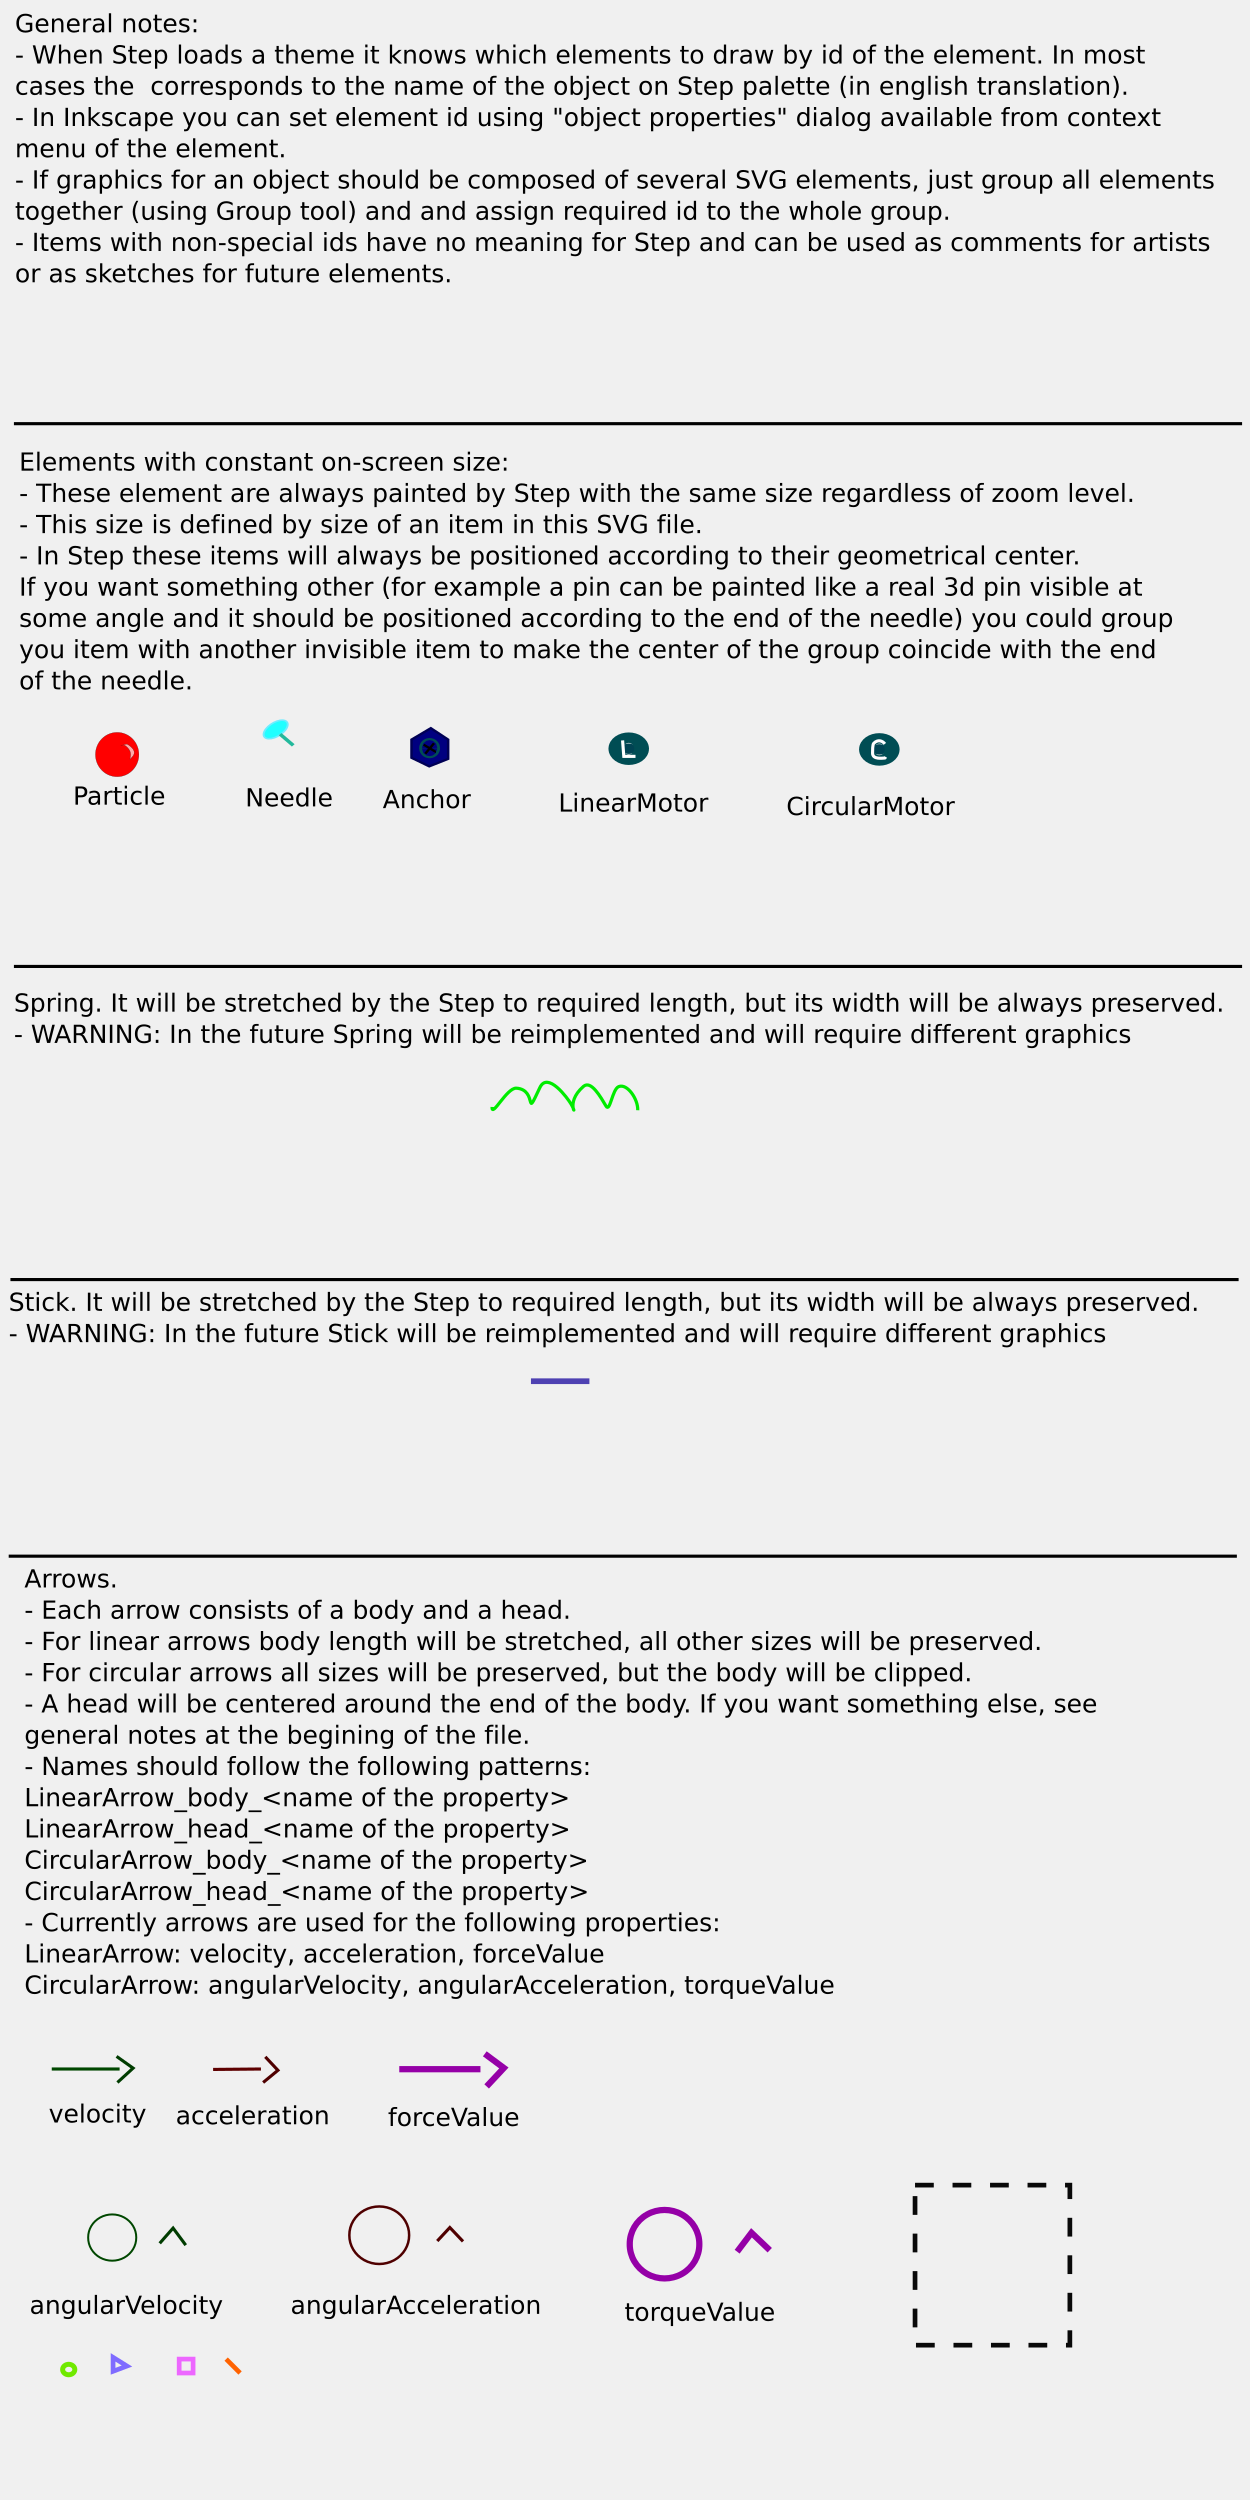
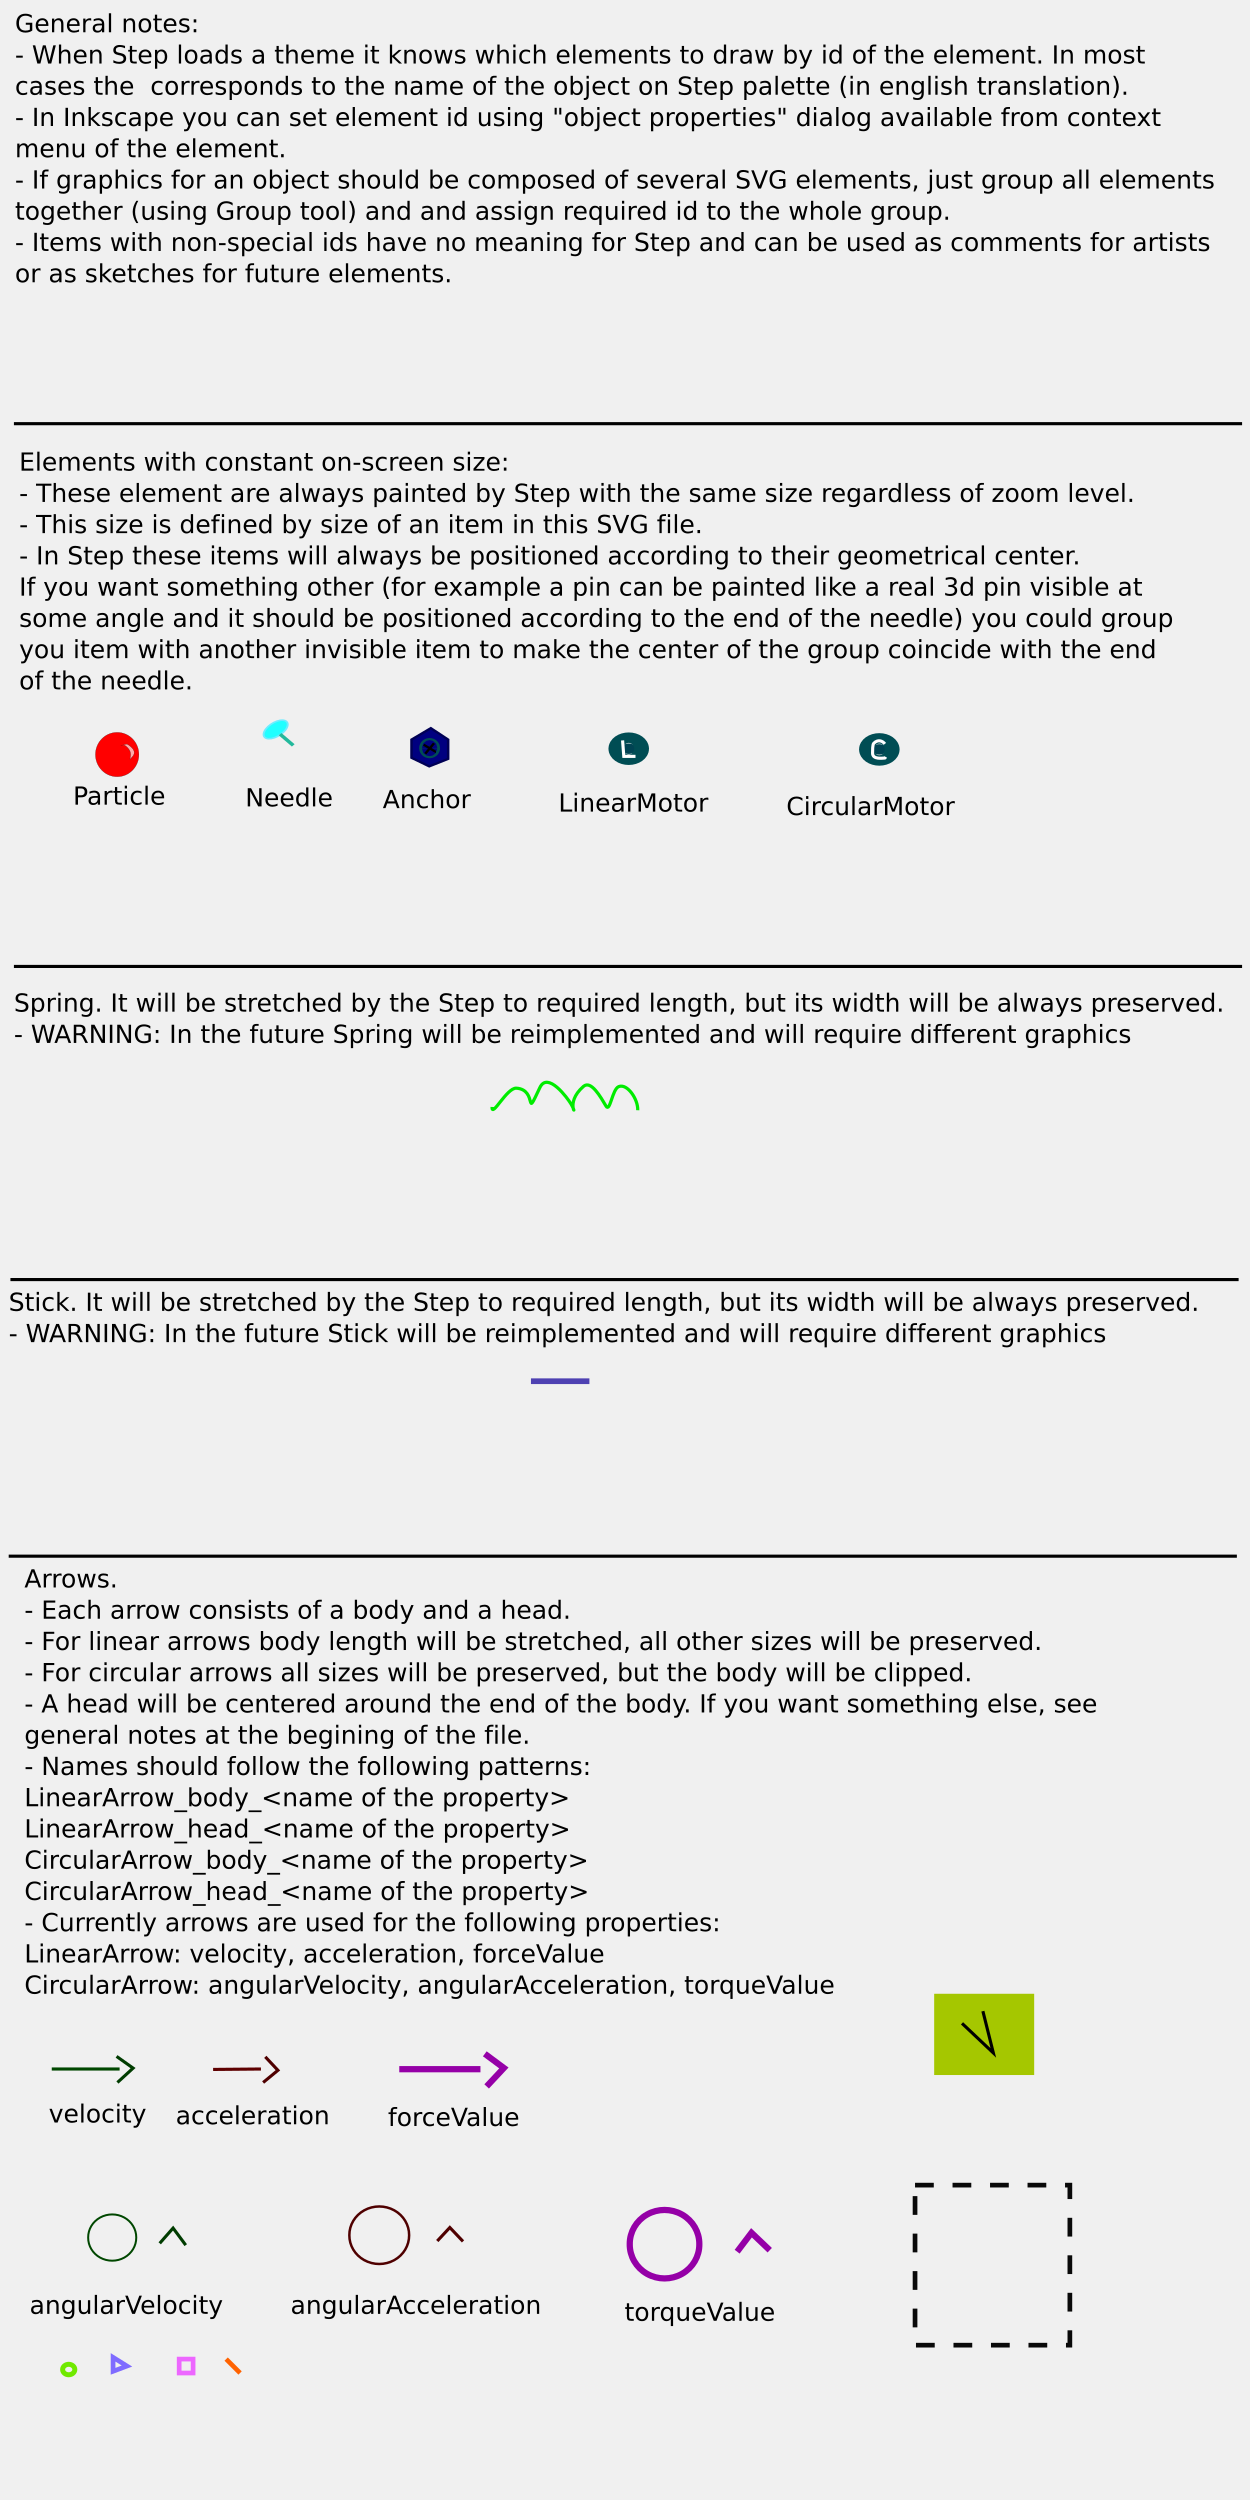
<svg xmlns="http://www.w3.org/2000/svg" width="400" height="800" id="svg2" version="1.0">
  <defs id="defs4">
    </defs>
  <g id="layer1" transform="translate(-250.9286,-426.1479)">
    <path style="fill:none;fill-opacity:1;fill-rule:evenodd;stroke:#00ec00;stroke-width:1.032;stroke-linecap:butt;stroke-linejoin:miter;stroke-miterlimit:4;stroke-dasharray:none;stroke-opacity:1" d="M 408.389,780.371 C 408.226,784.093 413.094,774.166 416.16,774.364 C 423.231,774.82 418.521,785.207 423.676,774.198 C 426.187,768.835 432.565,777.579 433.638,779.396 C 436.525,784.287 431.211,779.383 437.637,773.797 C 440.052,771.697 443.138,777.189 444.868,780.12 C 446.137,782.27 446.832,774.723 448.896,773.872 C 451.647,772.738 455.155,777.903 455,781.425" id="Spring" />
    <path style="fill:none;fill-rule:evenodd;stroke:#4e41b2;stroke-width:1.825;stroke-linecap:butt;stroke-linejoin:miter;stroke-miterlimit:4;stroke-dasharray:none;stroke-opacity:1" d="M 420.833,868.137 L 439.539,868.137" id="Stick" />
    <path style="fill:none;fill-rule:evenodd;stroke:#004700;stroke-width:1px;stroke-linecap:butt;stroke-linejoin:miter;stroke-opacity:1" d="M 267.49,1088.231 L 289.2,1088.231" id="LinearArrow_body_velocity" />
    <path style="fill:none;fill-rule:evenodd;stroke:#003c00;stroke-width:1px;stroke-linecap:butt;stroke-linejoin:miter;stroke-opacity:1" d="M 288.226,1084.195 L 293.514,1087.953 L 288.504,1092.545" id="LinearArrow_head_velocity" />
    <path style="fill:none;fill-rule:evenodd;stroke:#5e0000;stroke-width:1px;stroke-linecap:butt;stroke-linejoin:miter;stroke-opacity:1" d="M 319.122,1088.37 L 334.43,1088.231" id="LinearArrow_body_acceleration" />
    <path style="fill:none;fill-rule:evenodd;stroke:#4f0000;stroke-width:1px;stroke-linecap:butt;stroke-linejoin:miter;stroke-opacity:1" d="M 335.822,1084.334 L 339.858,1088.649 L 335.126,1092.545" id="LinearArrow_head_acceleration" />
    <path style="fill:none;fill-rule:evenodd;stroke:#9500a7;stroke-width:2;stroke-linecap:butt;stroke-linejoin:miter;stroke-miterlimit:4;stroke-dasharray:none;stroke-opacity:1" d="M 378.694,1088.29 L 404.674,1088.29" id="LinearArrow_body_forceValue" />
    <path style="fill:none;fill-rule:evenodd;stroke:#9500a7;stroke-width:2;stroke-linecap:butt;stroke-linejoin:miter;stroke-miterlimit:4;stroke-dasharray:none;stroke-opacity:1" d="M 406.063,1083.37 L 412.165,1087.897 L 406.654,1093.801" id="LinearArrow_head_forceValue" />
    <text xml:space="preserve" style="font-size:8px;font-style:normal;font-weight:normal;fill:#000000;fill-opacity:1;stroke:none;stroke-width:1px;stroke-linecap:butt;stroke-linejoin:miter;stroke-opacity:1;font-family:Bitstream Vera Sans" x="255.712" y="436.473" id="text_GeneralNotes">
      <tspan id="tspan2418" x="255.712" y="436.473">General notes:</tspan>
      <tspan x="255.712" y="446.473" id="tspan2514">- When Step loads a theme it knows which elements to draw by id of the element. In most</tspan>
      <tspan x="255.712" y="456.473" id="tspan2516">cases the  corresponds to the name of the object on Step palette (in english translation).</tspan>
      <tspan x="255.712" y="466.473" id="tspan2518">- In Inkscape you can set element id using "object properties" dialog available from context</tspan>
      <tspan x="255.712" y="476.473" id="tspan2534">menu of the element.</tspan>
      <tspan x="255.712" y="486.473" id="tspan2430">- If graphics for an object should be composed of several SVG elements, just group all elements</tspan>
      <tspan x="255.712" y="496.473" id="tspan2432">together (using Group tool) and and assign required id to the whole group.</tspan>
      <tspan x="255.712" y="506.473" id="tspan2482">- Items with non-special ids have no meaning for Step and can be used as comments for artists</tspan>
      <tspan x="255.712" y="516.473" id="tspan3524">or as sketches for future elements.</tspan>
    </text>
    <path style="fill:none;fill-rule:evenodd;stroke:#000000;stroke-width:1px;stroke-linecap:butt;stroke-linejoin:miter;stroke-opacity:1" d="M 255.382,561.726 L 648.396,561.726" id="path2484" />
    <g id="Particle" transform="matrix(5.7948835e-2,0,0,6.131656e-2,266.9,634.3463)">
      <path d="M 491.429,542.362 A 120,115.714 0 1 1 251.429,542.362 A 120,115.714 0 1 1 491.429,542.362 z" id="path2393" style="fill:#ff0000;fill-rule:evenodd;stroke:#000000;stroke-width:1px;stroke-linecap:butt;stroke-linejoin:miter;stroke-opacity:1" />
      <path id="path2395" d="M 408.571,492.362 C 412.832,492.649 445.714,512.753 445.714,540.934 C 445.714,566.945 432.131,577.374 454.286,555.219 C 475.164,534.341 464.449,515.922 445.714,500.934 C 419.297,479.8 425.119,489.604 391.429,495.219" style="fill:#ffaaaa;fill-rule:evenodd;stroke:#000000;stroke-width:1px;stroke-linecap:butt;stroke-linejoin:miter;stroke-opacity:1" />
    </g>
    <g id="Pin" transform="matrix(1.015705,0,0,0.9453629,-224.3014,-108.3183)">
      <g transform="matrix(0.1212065,0,0,0.1109752,493.8406,722.1799)" id="pinpart" pinpart="">
        <path style="fill:#20ffff;fill-opacity:1;stroke:#6fecff;stroke-width:5;stroke-miterlimit:4;stroke-dasharray:none;stroke-opacity:1" id="path2394" d="M 288.571,385.714 A 37.143,20 0 1 1 214.286,385.714 A 37.143,20 0 1 1 288.571,385.714 z" transform="matrix(0.769584,-0.6385456,0.6385456,0.769584,62.56557,675.5712)" />
        <path transform="translate(250.9286,426.1479)" id="path2398" d="M 262.857,400 L 297.143,434.286" style="fill:#00ffff;fill-opacity:1;fill-rule:evenodd;stroke:#23b99c;stroke-width:10;stroke-linecap:butt;stroke-linejoin:miter;stroke-miterlimit:4;stroke-dasharray:none;stroke-opacity:1" />
      </g>
      <rect y="821.711" x="565.215" height="6.347" width="5.736" id="rect2416" style="fill:none;fill-opacity:1;stroke:none;stroke-width:8.238;stroke-miterlimit:4;stroke-dasharray:none;stroke-opacity:1" />
    </g>
    <g id="Anchor" transform="matrix(0.7992117,0,0,0.7250234,78.9668,324.4296)">
      <path transform="translate(250.9286,426.1479)" id="path3217" d="M 128.993,40.567 L 128.993,48.62 L 136.098,52.409 L 143.676,49.093 L 143.676,40.567 L 136.729,35.515 L 128.993,40.567 z" style="fill:#000080;fill-rule:evenodd;stroke:#000054;stroke-width:1px;stroke-linecap:butt;stroke-linejoin:miter;stroke-opacity:1" />
      <path transform="matrix(0.7350589,0,0,0.8022186,287.3188,434.6645)" d="M 136.568,44.666 A 0.715,0.556 0 1 1 135.139,44.666 A 0.715,0.556 0 1 1 136.568,44.666 z" id="path3221" style="fill:#004353;fill-opacity:1;stroke:#004d54;stroke-width:10;stroke-miterlimit:4;stroke-dasharray:none;stroke-opacity:1" />
      <path transform="translate(250.9286,426.1479)" id="path3223" d="M 133.869,42.84 C 138.633,46.016 138.791,46.016 138.791,46.016" style="fill:none;fill-rule:evenodd;stroke:#000000;stroke-width:1px;stroke-linecap:butt;stroke-linejoin:miter;stroke-opacity:1" />
      <path transform="translate(250.9286,426.1479)" id="path3225" d="M 137.997,42.205 C 134.504,46.81 134.504,46.81 134.504,46.81" style="fill:none;fill-rule:evenodd;stroke:#000000;stroke-width:1px;stroke-linecap:butt;stroke-linejoin:miter;stroke-opacity:1" />
    </g>
    <g id="LinearMotor" transform="translate(47.87429,197.6206)">
      <path transform="matrix(0.8265071,0,0,0.7070294,273.7056,439.208)" d="M 160.798,40.883 A 2.854,2.362 0 1 1 155.09,40.883 A 2.854,2.362 0 1 1 160.798,40.883 z" id="path2403" style="fill:#004353;fill-opacity:1;stroke:#004d54;stroke-width:10;stroke-miterlimit:4;stroke-dasharray:none;stroke-opacity:1" />
      <path transform="translate(250.9286,426.1479)" id="path2405" d="M 151.351,39.309 L 151.745,44.426 L 155.484,44.426" style="fill:none;fill-opacity:1;fill-rule:evenodd;stroke:#ffffff;stroke-width:1px;stroke-linecap:butt;stroke-linejoin:miter;stroke-opacity:1" />
    </g>
    <g id="CircularMotor" transform="translate(111.3355,198.734)">
      <path transform="matrix(0.8265071,0,0,0.7070294,290.4349,438.3223)" d="M 160.798,40.883 A 2.854,2.362 0 1 1 155.09,40.883 A 2.854,2.362 0 1 1 160.798,40.883 z" id="path2408" style="fill:#004353;fill-opacity:1;stroke:#004d54;stroke-width:10;stroke-miterlimit:4;stroke-dasharray:none;stroke-opacity:1" />
      <path id="path2416" d="M 422.748,465.457 C 421.959,464.444 420.536,463.93 419.206,465.26 C 418.793,465.673 418.812,467.699 418.812,468.409 C 418.812,470.585 422.071,469.983 422.748,469.983 C 422.895,469.983 422.88,469.721 422.945,469.59" style="fill:none;fill-opacity:1;fill-rule:evenodd;stroke:#fffdff;stroke-width:1px;stroke-linecap:butt;stroke-linejoin:miter;stroke-opacity:1" />
    </g>
    <text xml:space="preserve" style="font-size:8px;font-style:normal;font-weight:normal;fill:#000000;fill-opacity:1;stroke:none;stroke-width:1px;stroke-linecap:butt;stroke-linejoin:miter;stroke-opacity:1;font-family:Bitstream Vera Sans" x="257.052" y="576.756" id="text2434">
      <tspan id="tspan2436" x="257.052" y="576.756">Elements with constant on-screen size:</tspan>
      <tspan x="257.052" y="586.756" id="tspan2438">- These element are always painted by Step with the same size regardless of zoom level.</tspan>
      <tspan x="257.052" y="596.756" id="tspan2458">- This size is defined by size of an item in this SVG file.</tspan>
      <tspan x="257.052" y="606.756" id="tspan2464">- In Step these items will always be positioned according to their geometrical center.</tspan>
      <tspan x="257.052" y="616.756" id="tspan2466">If you want something other (for example a pin can be painted like a real 3d pin visible at</tspan>
      <tspan x="257.052" y="626.756" id="tspan2468">some angle and it should be positioned according to the end of the needle) you could group</tspan>
      <tspan x="257.052" y="636.756" id="tspan2478">you item with another invisible item to make the center of the group coincide with the end</tspan>
      <tspan x="257.052" y="646.756" id="tspan2480">of the needle.</tspan>
      <tspan x="257.052" y="656.756" id="tspan2460" />
      <tspan x="257.052" y="666.756" id="tspan2456" />
    </text>
    <text xml:space="preserve" style="font-size:8px;font-style:normal;font-weight:normal;fill:#000000;fill-opacity:1;stroke:none;stroke-width:1px;stroke-linecap:butt;stroke-linejoin:miter;stroke-opacity:1;font-family:Bitstream Vera Sans" x="274.309" y="683.638" id="text2486">
      <tspan id="tspan2488" x="274.309" y="683.638">Particle</tspan>
    </text>
    <text xml:space="preserve" style="font-size:8px;font-style:normal;font-weight:normal;fill:#000000;fill-opacity:1;stroke:none;stroke-width:1px;stroke-linecap:butt;stroke-linejoin:miter;stroke-opacity:1;font-family:Bitstream Vera Sans" x="329.42" y="684.195" id="text2490">
      <tspan id="tspan2492" x="329.42" y="684.195">Needle</tspan>
    </text>
    <text xml:space="preserve" style="font-size:8px;font-style:normal;font-weight:normal;fill:#000000;fill-opacity:1;stroke:none;stroke-width:1px;stroke-linecap:butt;stroke-linejoin:miter;stroke-opacity:1;font-family:Bitstream Vera Sans" x="373.398" y="684.752" id="text2494">
      <tspan x="373.398" y="684.752" id="tspan2498">Anchor</tspan>
    </text>
    <text xml:space="preserve" style="font-size:8px;font-style:normal;font-weight:normal;fill:#000000;fill-opacity:1;stroke:none;stroke-width:1px;stroke-linecap:butt;stroke-linejoin:miter;stroke-opacity:1;font-family:Bitstream Vera Sans" x="429.622" y="685.865" id="text2502">
      <tspan id="tspan2504" x="429.622" y="685.865">LinearMotor</tspan>
    </text>
    <text xml:space="preserve" style="font-size:8px;font-style:normal;font-weight:normal;fill:#000000;fill-opacity:1;stroke:none;stroke-width:1px;stroke-linecap:butt;stroke-linejoin:miter;stroke-opacity:1;font-family:Bitstream Vera Sans" x="502.547" y="686.978" id="text2506">
      <tspan id="tspan2508" x="502.547" y="686.978">CircularMotor</tspan>
    </text>
    <path id="path2512" d="M 255.382,735.409 L 648.396,735.409" style="fill:none;fill-rule:evenodd;stroke:#000000;stroke-width:1px;stroke-linecap:butt;stroke-linejoin:miter;stroke-opacity:1" />
    <path style="fill:none;fill-opacity:1;stroke:#9500a7;stroke-width:2;stroke-miterlimit:4;stroke-dasharray:none;stroke-opacity:1" id="CircularArrow_body_torqueValue" d="M 216.548,348.507 A 11.134,10.855 0 1 1 194.281,348.507 A 11.134,10.855 0 1 1 216.548,348.507 z" transform="translate(258.1654,795.7819)" />
    <path id="CircularArrow_head_torqueValue" d="M 486.81,1146.69 L 491.404,1140.639 L 497.247,1146.214" style="fill:none;fill-rule:evenodd;stroke:#9500a7;stroke-width:2;stroke-linecap:butt;stroke-linejoin:miter;stroke-miterlimit:4;stroke-dasharray:none;stroke-opacity:1" />
    <text xml:space="preserve" style="font-size:8px;font-style:normal;font-weight:normal;fill:#000000;fill-opacity:1;stroke:none;stroke-width:1px;stroke-linecap:butt;stroke-linejoin:miter;stroke-opacity:1;font-family:Bitstream Vera Sans" x="12.804" y="37.603" id="text2530" transform="translate(250.9286,426.1479)">
      <tspan id="tspan2532" x="12.804" y="37.603" />
    </text>
    <text xml:space="preserve" style="font-size:8px;font-style:normal;font-weight:normal;fill:#000000;fill-opacity:1;stroke:none;stroke-width:1px;stroke-linecap:butt;stroke-linejoin:miter;stroke-opacity:1;font-family:Bitstream Vera Sans" x="255.382" y="749.883" id="text2550">
      <tspan x="255.382" y="749.883" id="tspan2558">Spring. It will be stretched by the Step to required length, but its width will be always preserved.</tspan>
      <tspan x="255.382" y="759.883" id="tspan3520">- WARNING: In the future Spring will be reimplemented and will require different graphics</tspan>
    </text>
    <text id="text2562" y="845.632" x="253.712" style="font-size:8px;font-style:normal;font-weight:normal;fill:#000000;fill-opacity:1;stroke:none;stroke-width:1px;stroke-linecap:butt;stroke-linejoin:miter;stroke-opacity:1;font-family:Bitstream Vera Sans" xml:space="preserve">
      <tspan id="tspan2564" y="845.632" x="253.712">Stick. It will be stretched by the Step to required length, but its width will be always preserved.</tspan>
      <tspan y="855.632" x="253.712" id="tspan3522">- WARNING: In the future Stick will be reimplemented and will require different graphics</tspan>
    </text>
    <path style="fill:none;fill-rule:evenodd;stroke:#000000;stroke-width:1px;stroke-linecap:butt;stroke-linejoin:miter;stroke-opacity:1" d="M 254.269,835.611 L 647.283,835.611" id="path2566" />
    <path id="path2568" d="M 253.712,924.123 L 646.726,924.123" style="fill:none;fill-rule:evenodd;stroke:#000000;stroke-width:1px;stroke-linecap:butt;stroke-linejoin:miter;stroke-opacity:1" />
    <text xml:space="preserve" style="font-size:8px;font-style:normal;font-weight:normal;fill:#000000;fill-opacity:1;stroke:none;stroke-width:1px;stroke-linecap:butt;stroke-linejoin:miter;stroke-opacity:1;font-family:Bitstream Vera Sans" x="258.722" y="934.143" id="text2570">
      <tspan id="tspan2572" x="258.722" y="934.143">Arrows.</tspan>
      <tspan x="258.722" y="944.143" id="tspan2576">- Each arrow consists of a body and a head.</tspan>
      <tspan x="258.722" y="954.143" id="tspan2574">- For linear arrows body length will be stretched, all other sizes will be preserved.</tspan>
      <tspan x="258.722" y="964.143" id="tspan2626">- For circular arrows all sizes will be preserved, but the body will be clipped.</tspan>
      <tspan x="258.722" y="974.143" id="tspan2614">- A head will be centered around the end of the body. If you want something else, see</tspan>
      <tspan x="258.722" y="984.143" id="tspan2620">general notes at the begining of the file.</tspan>
      <tspan x="258.722" y="994.143" id="tspan2578">- Names should follow the following patterns:</tspan>
      <tspan x="258.722" y="1004.143" id="tspan2580">LinearArrow_body_&lt;name of the property&gt;</tspan>
      <tspan x="258.722" y="1014.143" id="tspan2582">LinearArrow_head_&lt;name of the property&gt;</tspan>
      <tspan x="258.722" y="1024.143" id="tspan2584">CircularArrow_body_&lt;name of the property&gt;</tspan>
      <tspan x="258.722" y="1034.143" id="tspan2588">CircularArrow_head_&lt;name of the property&gt;</tspan>
      <tspan x="258.722" y="1044.143" id="tspan2618">- Currently arrows are used for the following properties:</tspan>
      <tspan x="258.722" y="1054.143" id="tspan2592">LinearArrow: velocity, acceleration, forceValue</tspan>
      <tspan x="258.722" y="1064.143" id="tspan2596">CircularArrow: angularVelocity, angularAcceleration, torqueValue</tspan>
    </text>
    <text xml:space="preserve" style="font-size:8px;font-style:normal;font-weight:normal;fill:#000000;fill-opacity:1;stroke:none;stroke-width:1px;stroke-linecap:butt;stroke-linejoin:miter;stroke-opacity:1;font-family:Bitstream Vera Sans" x="266.515" y="1105.349" id="text2598">
      <tspan id="tspan2600" x="266.515" y="1105.349">velocity</tspan>
    </text>
    <text xml:space="preserve" style="font-size:8px;font-style:normal;font-weight:normal;fill:#000000;fill-opacity:1;stroke:none;stroke-width:1px;stroke-linecap:butt;stroke-linejoin:miter;stroke-opacity:1;font-family:Bitstream Vera Sans" x="307.153" y="1105.906" id="text2602">
      <tspan id="tspan2604" x="307.153" y="1105.906">acceleration</tspan>
    </text>
    <text xml:space="preserve" style="font-size:8px;font-style:normal;font-weight:normal;fill:#000000;fill-opacity:1;stroke:none;stroke-width:1px;stroke-linecap:butt;stroke-linejoin:miter;stroke-opacity:1;font-family:Bitstream Vera Sans" x="375.068" y="1106.462" id="text2606">
      <tspan id="tspan2608" x="375.068" y="1106.462">forceValue</tspan>
    </text>
    <text xml:space="preserve" style="font-size:8px;font-style:normal;font-weight:normal;fill:#000000;fill-opacity:1;stroke:none;stroke-width:1px;stroke-linecap:butt;stroke-linejoin:miter;stroke-opacity:1;font-family:Bitstream Vera Sans" x="450.776" y="1168.81" id="text2610">
      <tspan id="tspan2612" x="450.776" y="1168.81">torqueValue</tspan>
    </text>
    <path style="fill:none;fill-opacity:1;stroke:#004700;stroke-width:1;stroke-miterlimit:4;stroke-dasharray:none;stroke-opacity:1" id="CircularArrow_body_angularVelocity" d="M 45.091,529.733 A 11.969,11.412 0 1 1 21.154,529.733 A 11.969,11.412 0 1 1 45.091,529.733 z" transform="matrix(0.6428282,0,0,0.6428282,265.5423,801.6418)" />
    <path id="CircularArrow_head_angularVelocity" d="M 302.032,1144.012 L 306.314,1139.138 L 310.367,1144.594" style="fill:none;fill-rule:evenodd;stroke:#003c00;stroke-width:1px;stroke-linecap:butt;stroke-linejoin:miter;stroke-opacity:1" />
    <path id="CircularArrow_head_angularAcceleration" d="M 390.851,1143.276 L 394.873,1138.949 L 399.09,1143.398" style="fill:none;fill-rule:evenodd;stroke:#4f0000;stroke-width:1px;stroke-linecap:butt;stroke-linejoin:miter;stroke-opacity:1" />
    <path transform="matrix(0.7990909,0,0,0.7990909,345.8166,718.1163)" d="M 45.091,529.733 A 11.969,11.412 0 1 1 21.154,529.733 A 11.969,11.412 0 1 1 45.091,529.733 z" id="CircularArrow_body_angularAcceleration" style="fill:none;fill-opacity:1;stroke:#4f0000;stroke-width:1;stroke-miterlimit:4;stroke-dasharray:none;stroke-opacity:1" />
    <text xml:space="preserve" style="font-size:8px;font-style:normal;font-weight:normal;fill:#000000;fill-opacity:1;stroke:none;stroke-width:1px;stroke-linecap:butt;stroke-linejoin:miter;stroke-opacity:1;font-family:Bitstream Vera Sans" x="260.392" y="1166.583" id="text3406">
      <tspan id="tspan3408" x="260.392" y="1166.583">angularVelocity</tspan>
    </text>
    <text xml:space="preserve" style="font-size:8px;font-style:normal;font-weight:normal;fill:#000000;fill-opacity:1;stroke:none;stroke-width:1px;stroke-linecap:butt;stroke-linejoin:miter;stroke-opacity:1;font-family:Bitstream Vera Sans" x="343.894" y="1166.583" id="text3410">
      <tspan id="tspan3412" x="343.894" y="1166.583">angularAcceleration</tspan>
    </text>
    <path style="fill:none;fill-opacity:1;stroke:#70e900;stroke-width:1.6;stroke-miterlimit:4;stroke-dasharray:none;stroke-opacity:1" id="LinearHandler" d="M 23.937,758.249 A 1.948,1.67 0 1 1 20.04,758.249 A 1.948,1.67 0 1 1 23.937,758.249 z" transform="translate(250.9286,426.1479)" />
    <path style="fill:none;fill-rule:evenodd;stroke:#7f6bff;stroke-width:1.5;stroke-linecap:butt;stroke-linejoin:miter;stroke-miterlimit:4;stroke-dasharray:none;stroke-opacity:1" d="M 36.184,754.352 L 36.184,758.806 L 40.637,757.136 L 36.184,754.352 z" id="CircularHandler" transform="translate(250.9286,426.1479)" />
    <rect style="fill:none;fill-opacity:1;stroke:#ed67ff;stroke-width:1.5;stroke-miterlimit:4;stroke-dasharray:none;stroke-opacity:1" id="SpringHandler" width="4.453" height="4.453" x="57.338" y="754.909" transform="translate(250.9286,426.1479)" />
    <path style="fill:none;fill-rule:evenodd;stroke:#ff6200;stroke-width:1.5;stroke-linecap:butt;stroke-linejoin:miter;stroke-miterlimit:4;stroke-dasharray:none;stroke-opacity:1" d="M 72.368,754.909 L 76.822,759.363" id="StickHandler" transform="translate(250.9286,426.1479)" />
    <rect style="fill:none;fill-opacity:1;stroke:#090909;stroke-width:1.5;stroke-miterlimit:4;stroke-dasharray:6,6;stroke-dashoffset:0;stroke-opacity:1" id="Selection" width="49.544" height="51.214" x="292.812" y="699.241" transform="translate(250.9286,426.1479)" />
+     <g id="DiskTexture">
+       <rect transform="translate(250.9286,426.1479)" y="638.007" x="298.936" height="26" width="32" id="rect2498" style="fill:#a5c700;fill-opacity:1;stroke:none;stroke-width:1.5;stroke-miterlimit:4;stroke-dasharray:none;stroke-dashoffset:0;stroke-opacity:1" />
+       <path transform="translate(250.9286,426.1479)" id="path2500" d="M 307.843,647.47 L 317.863,656.934 L 314.523,643.574" style="fill:none;fill-rule:evenodd;stroke:#000000;stroke-width:1px;stroke-linecap:butt;stroke-linejoin:miter;stroke-opacity:1" />
+     </g>
  </g>
</svg>
